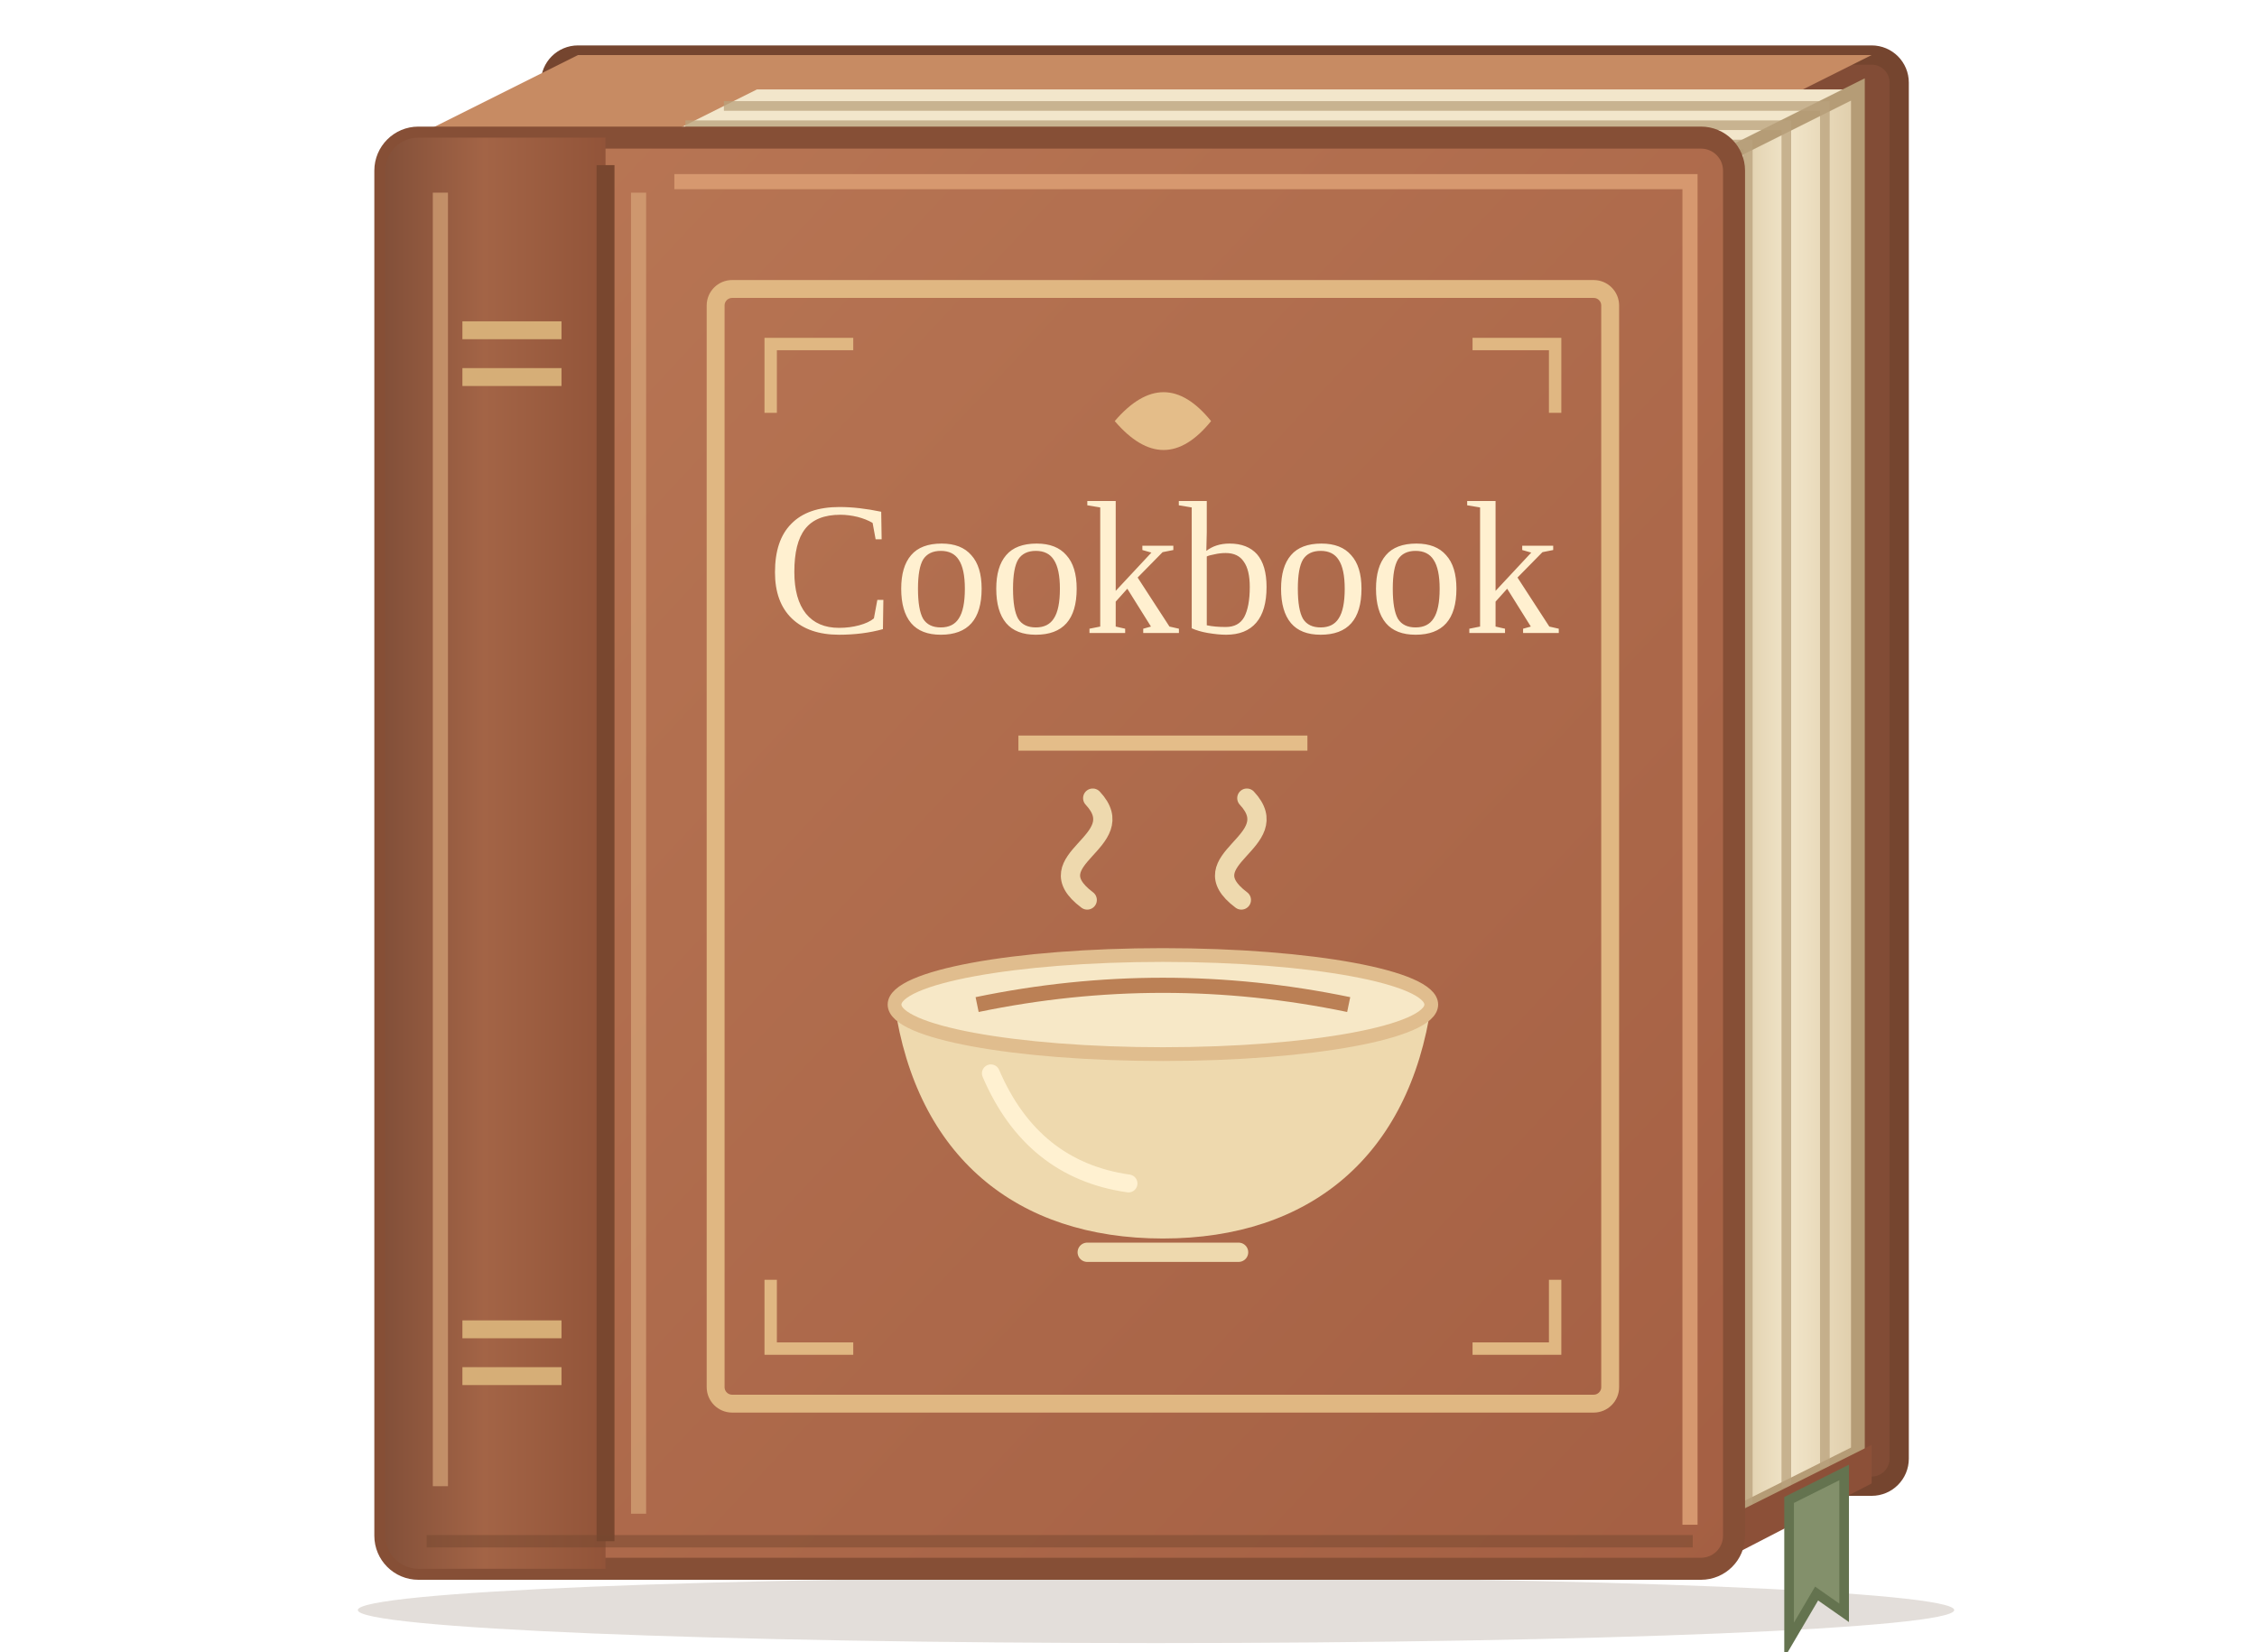
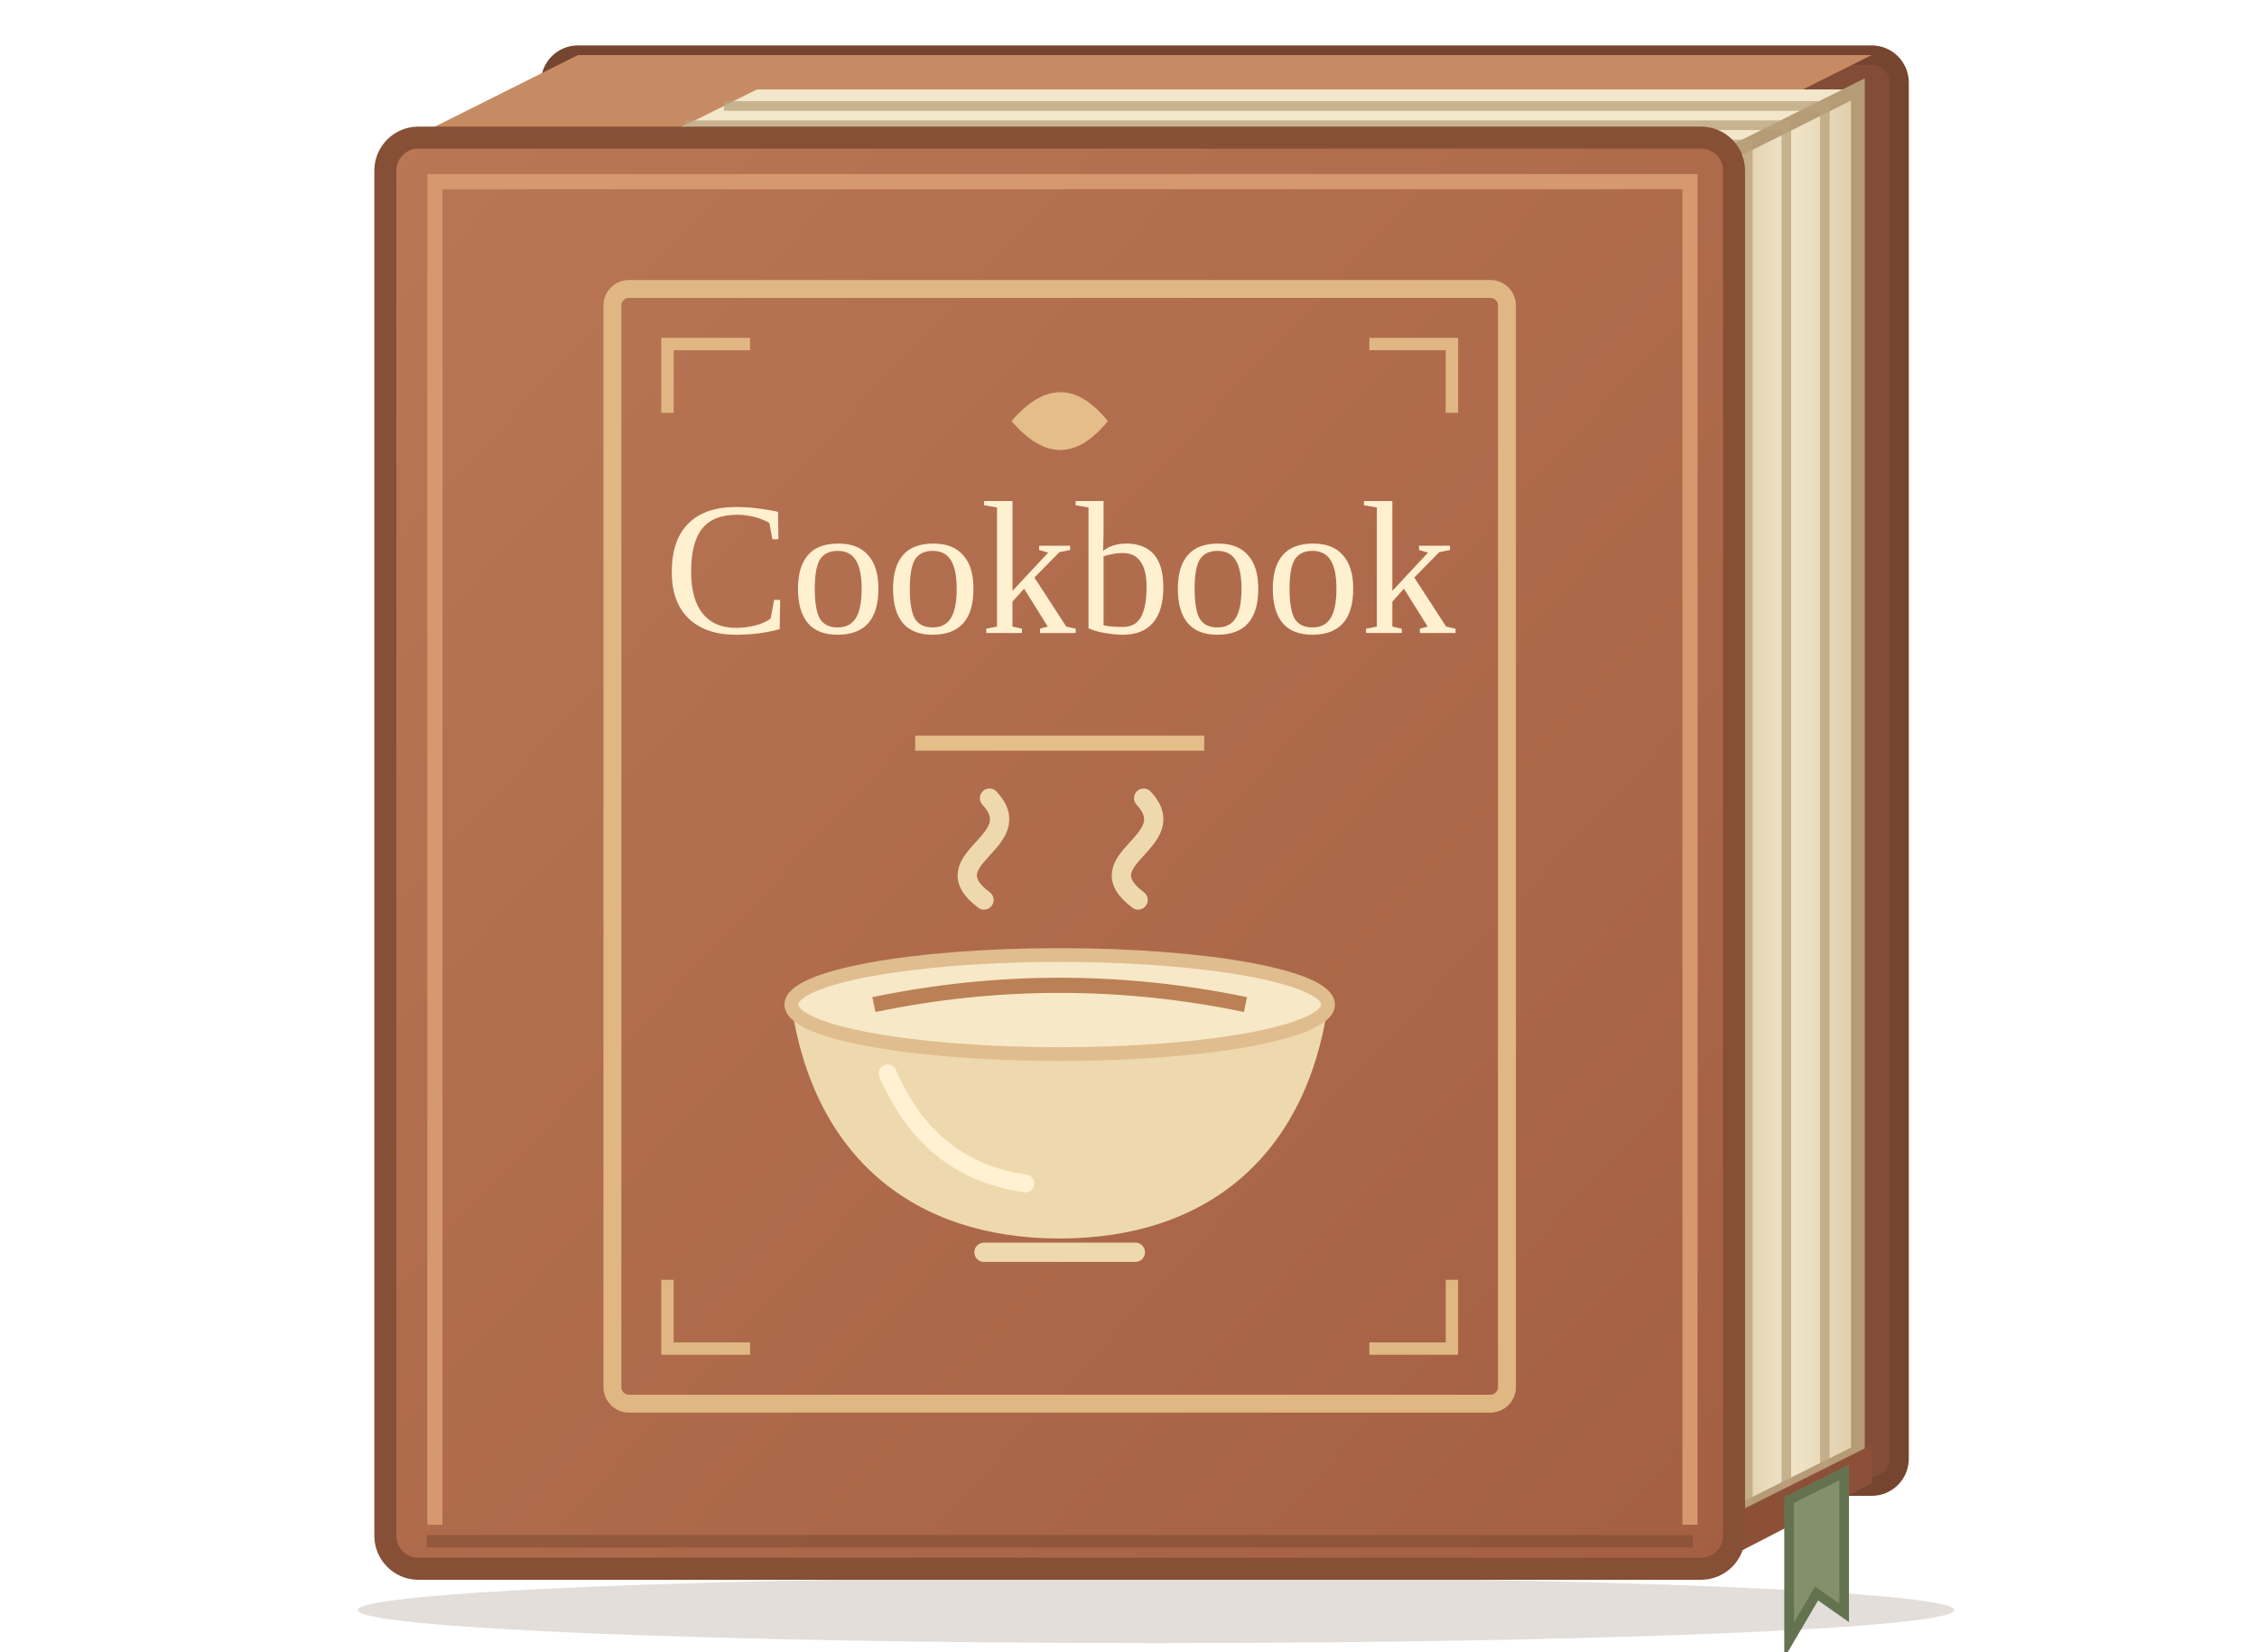
<svg xmlns="http://www.w3.org/2000/svg" viewBox="0 0 82 60" aria-hidden="true">
  <defs>
    <linearGradient id="cloth" x1="0" y1="0" x2="1" y2="1">
      <stop stop-color="#b97755" />
      <stop offset="1" stop-color="#a45f43" />
-     </linearGradient>
-     <linearGradient id="binding">
-       <stop stop-color="#835039" />
-       <stop offset=".45" stop-color="#a36446" />
-       <stop offset="1" stop-color="#925439" />
    </linearGradient>
    <linearGradient id="paper">
      <stop stop-color="#d3bf98" />
      <stop offset=".55" stop-color="#f1e5c9" />
      <stop offset="1" stop-color="#dfcdaa" />
    </linearGradient>
  </defs>
  <ellipse cx="42" cy="58.5" rx="29" ry="1.2" fill="#654a30" opacity=".18" />
  <rect x="20" y="2" width="49" height="52" rx="1" fill="#824c36" stroke="#75452f" stroke-width=".7" />
  <path d="M15 5 21 2H68L62 5Z" fill="#c78b63" />
  <path d="M22 6 27.5 3.25H67.5L62 6Z" fill="#f2e6cb" />
  <path d="M62 6 67.5 3.25V52.75L62 55.5Z" fill="url(#paper)" stroke="#b59c76" stroke-width=".5" />
  <path d="M23.5 5.25h40v49.5M24.9 4.55h40v49.5M26.3 3.85h40v49.5" fill="none" stroke="#b9a17c" stroke-width=".35" opacity=".75" />
  <path d="M62 55.5 68 52.5v1.4L62 57Z" fill="#8c5038" />
  <path d="M65 54.5 67 53.5v5.1l-1-.7-1 1.7Z" fill="#83906b" stroke="#64734f" stroke-width=".35" />
  <rect x="14" y="5" width="49" height="52" rx="1.2" fill="url(#cloth)" stroke="#864f36" stroke-width=".8" />
-   <path d="M15.2 5H22v52h-6.8a1.2 1.2 0 0 1-1.2-1.2V6.2A1.2 1.2 0 0 1 15.2 5Z" fill="url(#binding)" />
-   <path d="M16 7v47M23.2 7v48" fill="none" stroke="#daaa7d" stroke-width=".55" opacity=".65" />
-   <path d="M22 6v50" stroke="#79472f" stroke-width=".65" />
-   <path d="M16.8 12h3.6m-3.6 1.7h3.6m-3.6 34.6h3.6m-3.6 1.7h3.6" stroke="#d6ae77" stroke-width=".65" />
-   <path d="M24.5 6.6H61.4V55.4" fill="none" stroke="#d6986f" stroke-width=".55" />
-   <rect x="26" y="10.5" width="32.5" height="40.5" rx=".6" fill="none" stroke="#e0b782" stroke-width=".65" />
-   <path d="M28 15v-2.5h3m22.5 0h3V15M28 46.5V49h3m22.5 0h3v-2.5" fill="none" stroke="#e0b782" stroke-width=".45" />
-   <text x="42.25" y="23" text-anchor="middle" fill="#fff0d0" font-family="Georgia, 'Times New Roman', serif" font-size="6.9">Cookbook</text>
-   <path d="M37 27h10.5" stroke="#e4bd89" stroke-width=".55" />
-   <path d="M40.5 15.3q1.8-2.1 3.5 0-1.7 2.1-3.5 0Z" fill="#e4bd89" />
-   <path d="M32.5 36.5h19.5c-.8 5.5-4.4 8.5-9.75 8.5s-8.95-3-9.75-8.5Z" fill="#eed9ae" />
-   <ellipse cx="42.25" cy="36.5" rx="9.75" ry="1.8" fill="#f7e8c7" stroke="#e0bd8e" stroke-width=".5" />
-   <path d="M35.5 36.5q6.75-1.4 13.5 0" fill="none" stroke="#bb8055" stroke-width=".55" />
-   <path d="M36 39q1.5 3.5 5 4" fill="none" stroke="#fff1d1" stroke-width=".65" stroke-linecap="round" />
-   <path d="M39.5 45.5H45m-5.5-12.8c-2-1.5 1.7-2.1.2-3.7m5.4 3.7c-2-1.5 1.7-2.1.2-3.7" fill="none" stroke="#eed9ae" stroke-width=".7" stroke-linecap="round" />
+   <path d="M15.8 55.4V6.6H61.4V55.4" fill="none" stroke="#d6986f" stroke-width=".55" />
+   <g transform="translate(-3.75 0)">
+     <rect x="26" y="10.5" width="32.5" height="40.5" rx=".6" fill="none" stroke="#e0b782" stroke-width=".65" />
+     <path d="M28 15v-2.5h3m22.5 0h3V15M28 46.5V49h3m22.5 0h3v-2.5" fill="none" stroke="#e0b782" stroke-width=".45" />
+     <text x="42.25" y="23" text-anchor="middle" fill="#fff0d0" font-family="Georgia, 'Times New Roman', serif" font-size="6.9">Cookbook</text>
+     <path d="M37 27h10.5" stroke="#e4bd89" stroke-width=".55" />
+     <path d="M40.5 15.3q1.8-2.1 3.5 0-1.7 2.1-3.5 0Z" fill="#e4bd89" />
+     <path d="M32.5 36.5h19.5c-.8 5.5-4.4 8.5-9.75 8.5s-8.95-3-9.75-8.5Z" fill="#eed9ae" />
+     <ellipse cx="42.25" cy="36.5" rx="9.75" ry="1.8" fill="#f7e8c7" stroke="#e0bd8e" stroke-width=".5" />
+     <path d="M35.5 36.5q6.75-1.4 13.5 0" fill="none" stroke="#bb8055" stroke-width=".55" />
+     <path d="M36 39q1.5 3.5 5 4" fill="none" stroke="#fff1d1" stroke-width=".65" stroke-linecap="round" />
+     <path d="M39.5 45.5H45m-5.5-12.8c-2-1.5 1.7-2.1.2-3.7m5.4 3.7c-2-1.5 1.7-2.1.2-3.7" fill="none" stroke="#eed9ae" stroke-width=".7" stroke-linecap="round" />
+   </g>
  <path d="M15.5 56H61.5" stroke="#75472f" stroke-width=".45" opacity=".5" />
</svg>
